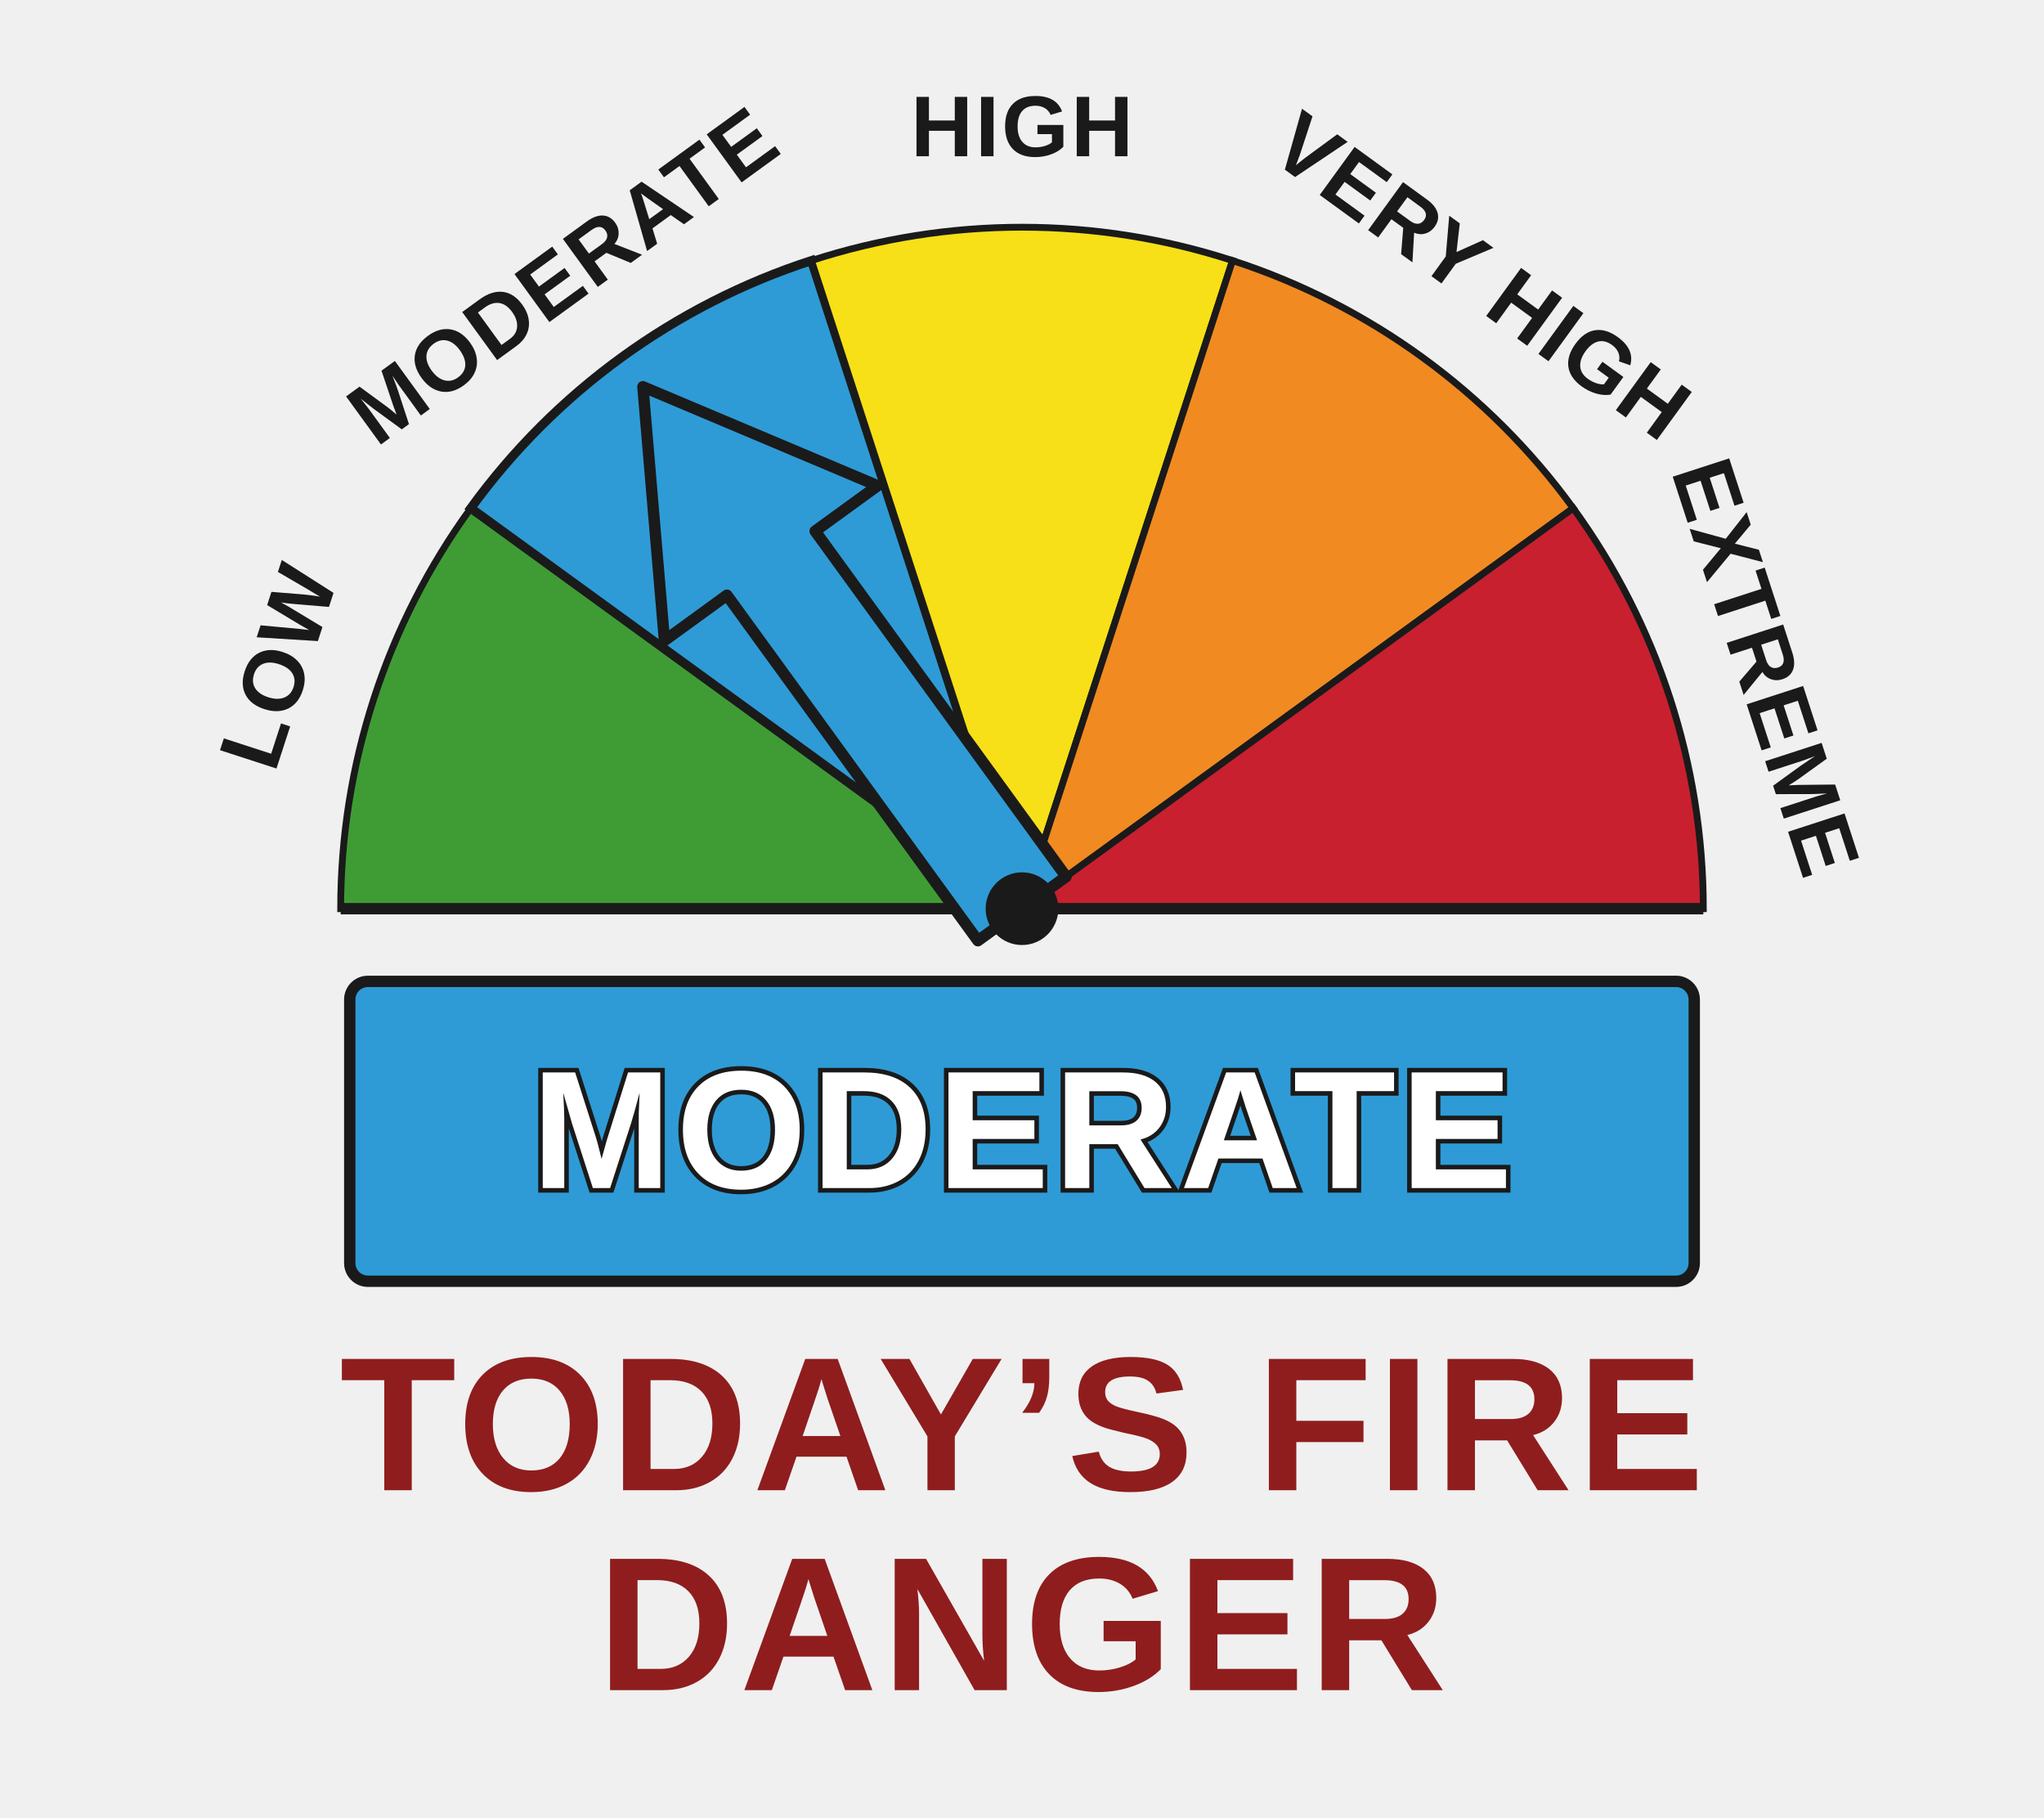
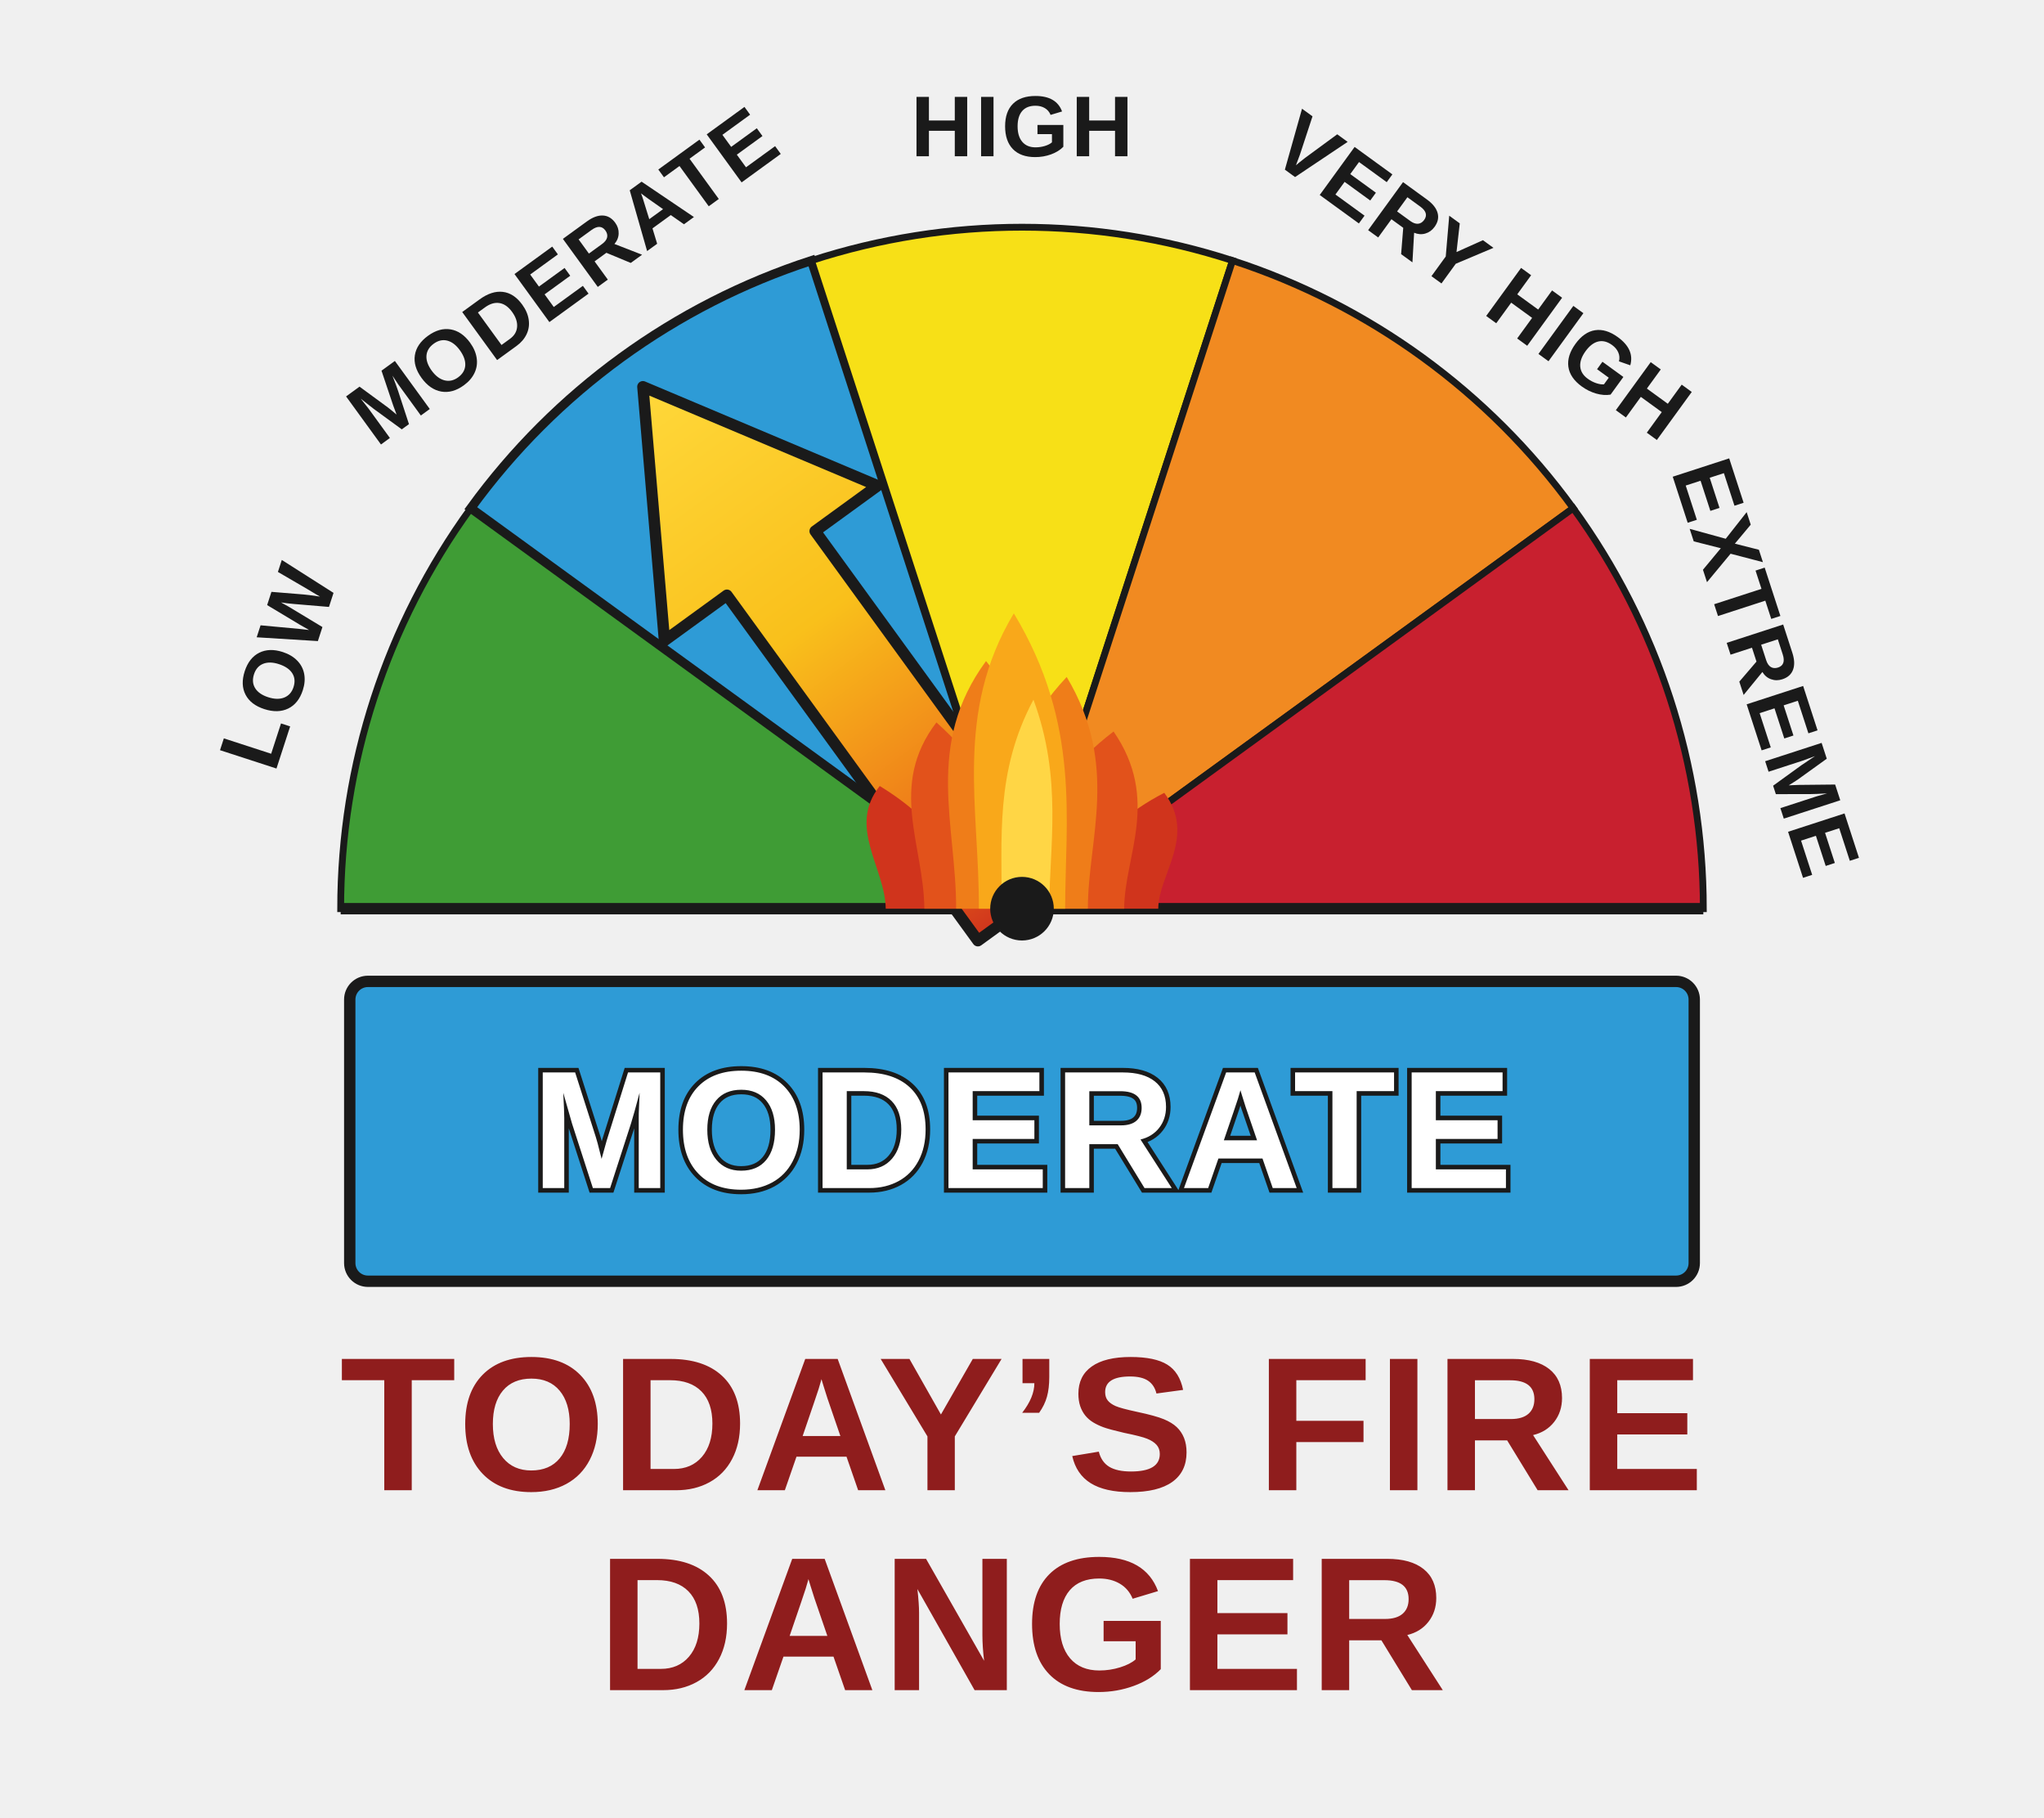
<svg xmlns="http://www.w3.org/2000/svg" viewBox="0 0 900 800" width="900" height="800" role="img" aria-labelledby="t-moderate">
  <path d="M 450.0 400.0 L 150.0 400.0 A 300 300 0 0 1 207.3 223.7 Z" fill="#3f9c35" stroke="#1a1a1a" stroke-width="3" />
  <path d="M 450.0 400.0 L 207.3 223.7 A 300 300 0 0 1 357.3 114.7 Z" fill="#2e9bd6" stroke="#1a1a1a" stroke-width="4" />
  <path d="M 450.0 400.0 L 357.3 114.7 A 300 300 0 0 1 542.7 114.7 Z" fill="#f7e017" stroke="#1a1a1a" stroke-width="3" />
  <path d="M 450.0 400.0 L 542.7 114.7 A 300 300 0 0 1 692.7 223.7 Z" fill="#f18a21" stroke="#1a1a1a" stroke-width="3" />
  <path d="M 450.0 400.0 L 692.7 223.7 A 300 300 0 0 1 750.0 400.0 Z" fill="#c8202f" stroke="#1a1a1a" stroke-width="3" />
  <line x1="150" y1="400" x2="750" y2="400" stroke="#1a1a1a" stroke-width="5" />
  <text x="124.7" y="294.3" transform="rotate(288.0 124.7 294.3)" text-anchor="middle" dominant-baseline="middle" font-family="Oswald, 'Arial Narrow', 'Helvetica Neue', Arial, sans-serif" font-size="38" font-weight="700" fill="#1a1a1a" letter-spacing="1">LOW</text>
  <text x="249.0" y="123.3" transform="rotate(324.0 249.0 123.3)" text-anchor="middle" dominant-baseline="middle" font-family="Oswald, 'Arial Narrow', 'Helvetica Neue', Arial, sans-serif" font-size="38" font-weight="700" fill="#1a1a1a" letter-spacing="1">MODERATE</text>
  <text x="450.0" y="58.0" transform="rotate(360.0 450.0 58.0)" text-anchor="middle" dominant-baseline="middle" font-family="Oswald, 'Arial Narrow', 'Helvetica Neue', Arial, sans-serif" font-size="38" font-weight="700" fill="#1a1a1a" letter-spacing="1">HIGH</text>
  <text x="651.0" y="123.3" transform="rotate(396.0 651.0 123.3)" text-anchor="middle" dominant-baseline="middle" font-family="Oswald, 'Arial Narrow', 'Helvetica Neue', Arial, sans-serif" font-size="38" font-weight="700" fill="#1a1a1a" letter-spacing="1">VERY HIGH</text>
  <text x="775.3" y="294.3" transform="rotate(432.0 775.3 294.3)" text-anchor="middle" dominant-baseline="middle" font-family="Oswald, 'Arial Narrow', 'Helvetica Neue', Arial, sans-serif" font-size="38" font-weight="700" fill="#1a1a1a" letter-spacing="1">EXTREME</text>
+   <defs>
+     <linearGradient id="arrow-moderate" gradientUnits="userSpaceOnUse" x1="450" y1="116" x2="450" y2="400">
+       <stop offset="0" stop-color="#ffd83a" />
+       <stop offset="0.45" stop-color="#f9c01b" />
+       <stop offset="0.78" stop-color="#ef7d19" />
+       <stop offset="1" stop-color="#d0341c" />
+     </linearGradient>
+   </defs>
  <g transform="rotate(-36.0 450 400)">
-     <path d="M 450 116                  L 508 212                  L 474 212                  L 474 400                  L 426 400                  L 426 212                  L 392 212 Z" fill="#2e9bd6" stroke="#1a1a1a" stroke-width="5" stroke-linejoin="round" />
+     <path d="M 450 116                  L 508 212                  L 474 212                  L 474 400                  L 426 400                  L 426 212                  L 392 212 Z" fill="url(#arrow-moderate)" stroke="#1a1a1a" stroke-width="5" stroke-linejoin="round" />
  </g>
-   <circle cx="450" cy="400" r="16" fill="#1a1a1a" />
+   <path d="M 390 400 C 389.76 382 373 364 387.36 346 C 420 366 421 384 421 400 Z" fill="#d0341c" />
+   <path d="M 479 400 C 479.04 383 480 366 512.64 349 C 527 368 510 385 510 400 Z" fill="#d0341c" />
+   <path d="M 407 400 C 406.8 372 391 346 412.32 318 C 447 349 444 375 444 400 Z" fill="#e2521b" />
+   <path d="M 457 400 C 457.2 373 455 349 490.32 322 C 511 352 495 377 495 400 Z" fill="#e2521b" />
+   <path d="M 421 400 C 421.08 363 407 328 434.16 291 C 468 332 462 367 462 400 Z" fill="#ef7d19" />
+   <path d="M 441 400 C 441.36 365 437 333 469.68 298 C 493 337 479 369 479 400 Z" fill="#ef7d19" />
+   <path d="M 431 400 C 431.28 356 420 314 446.4 270 C 476 319 469 361 469 400 Z" fill="#f9a81a" />
+   <path d="M 441 400 C 441.3 369 438 340 455.04 308 C 468 343 462 373 462 400 Z" fill="#ffd645" />
+   <circle cx="450" cy="400" r="14" fill="#1a1a1a" />
  <rect x="154" y="432" width="592" height="132" rx="8" fill="#2e9bd6" stroke="#1a1a1a" stroke-width="5" />
  <text x="450" y="502" text-anchor="middle" dominant-baseline="middle" font-family="Oswald, 'Arial Narrow', 'Helvetica Neue', Arial, sans-serif" font-size="74" font-weight="700" fill="#ffffff" stroke="#1a1a1a" stroke-width="4" paint-order="stroke" letter-spacing="2">MODERATE</text>
  <text x="450" y="656" text-anchor="middle" font-family="Oswald, 'Arial Narrow', 'Helvetica Neue', Arial, sans-serif" font-size="84" font-weight="700" fill="#8f1d1d" stroke="none" stroke-width="0" stroke-linejoin="round" paint-order="stroke" letter-spacing="2">TODAY’S FIRE</text>
  <text x="450" y="744" text-anchor="middle" font-family="Oswald, 'Arial Narrow', 'Helvetica Neue', Arial, sans-serif" font-size="84" font-weight="700" fill="#8f1d1d" stroke="none" stroke-width="0" stroke-linejoin="round" paint-order="stroke" letter-spacing="2">DANGER</text>
</svg>
